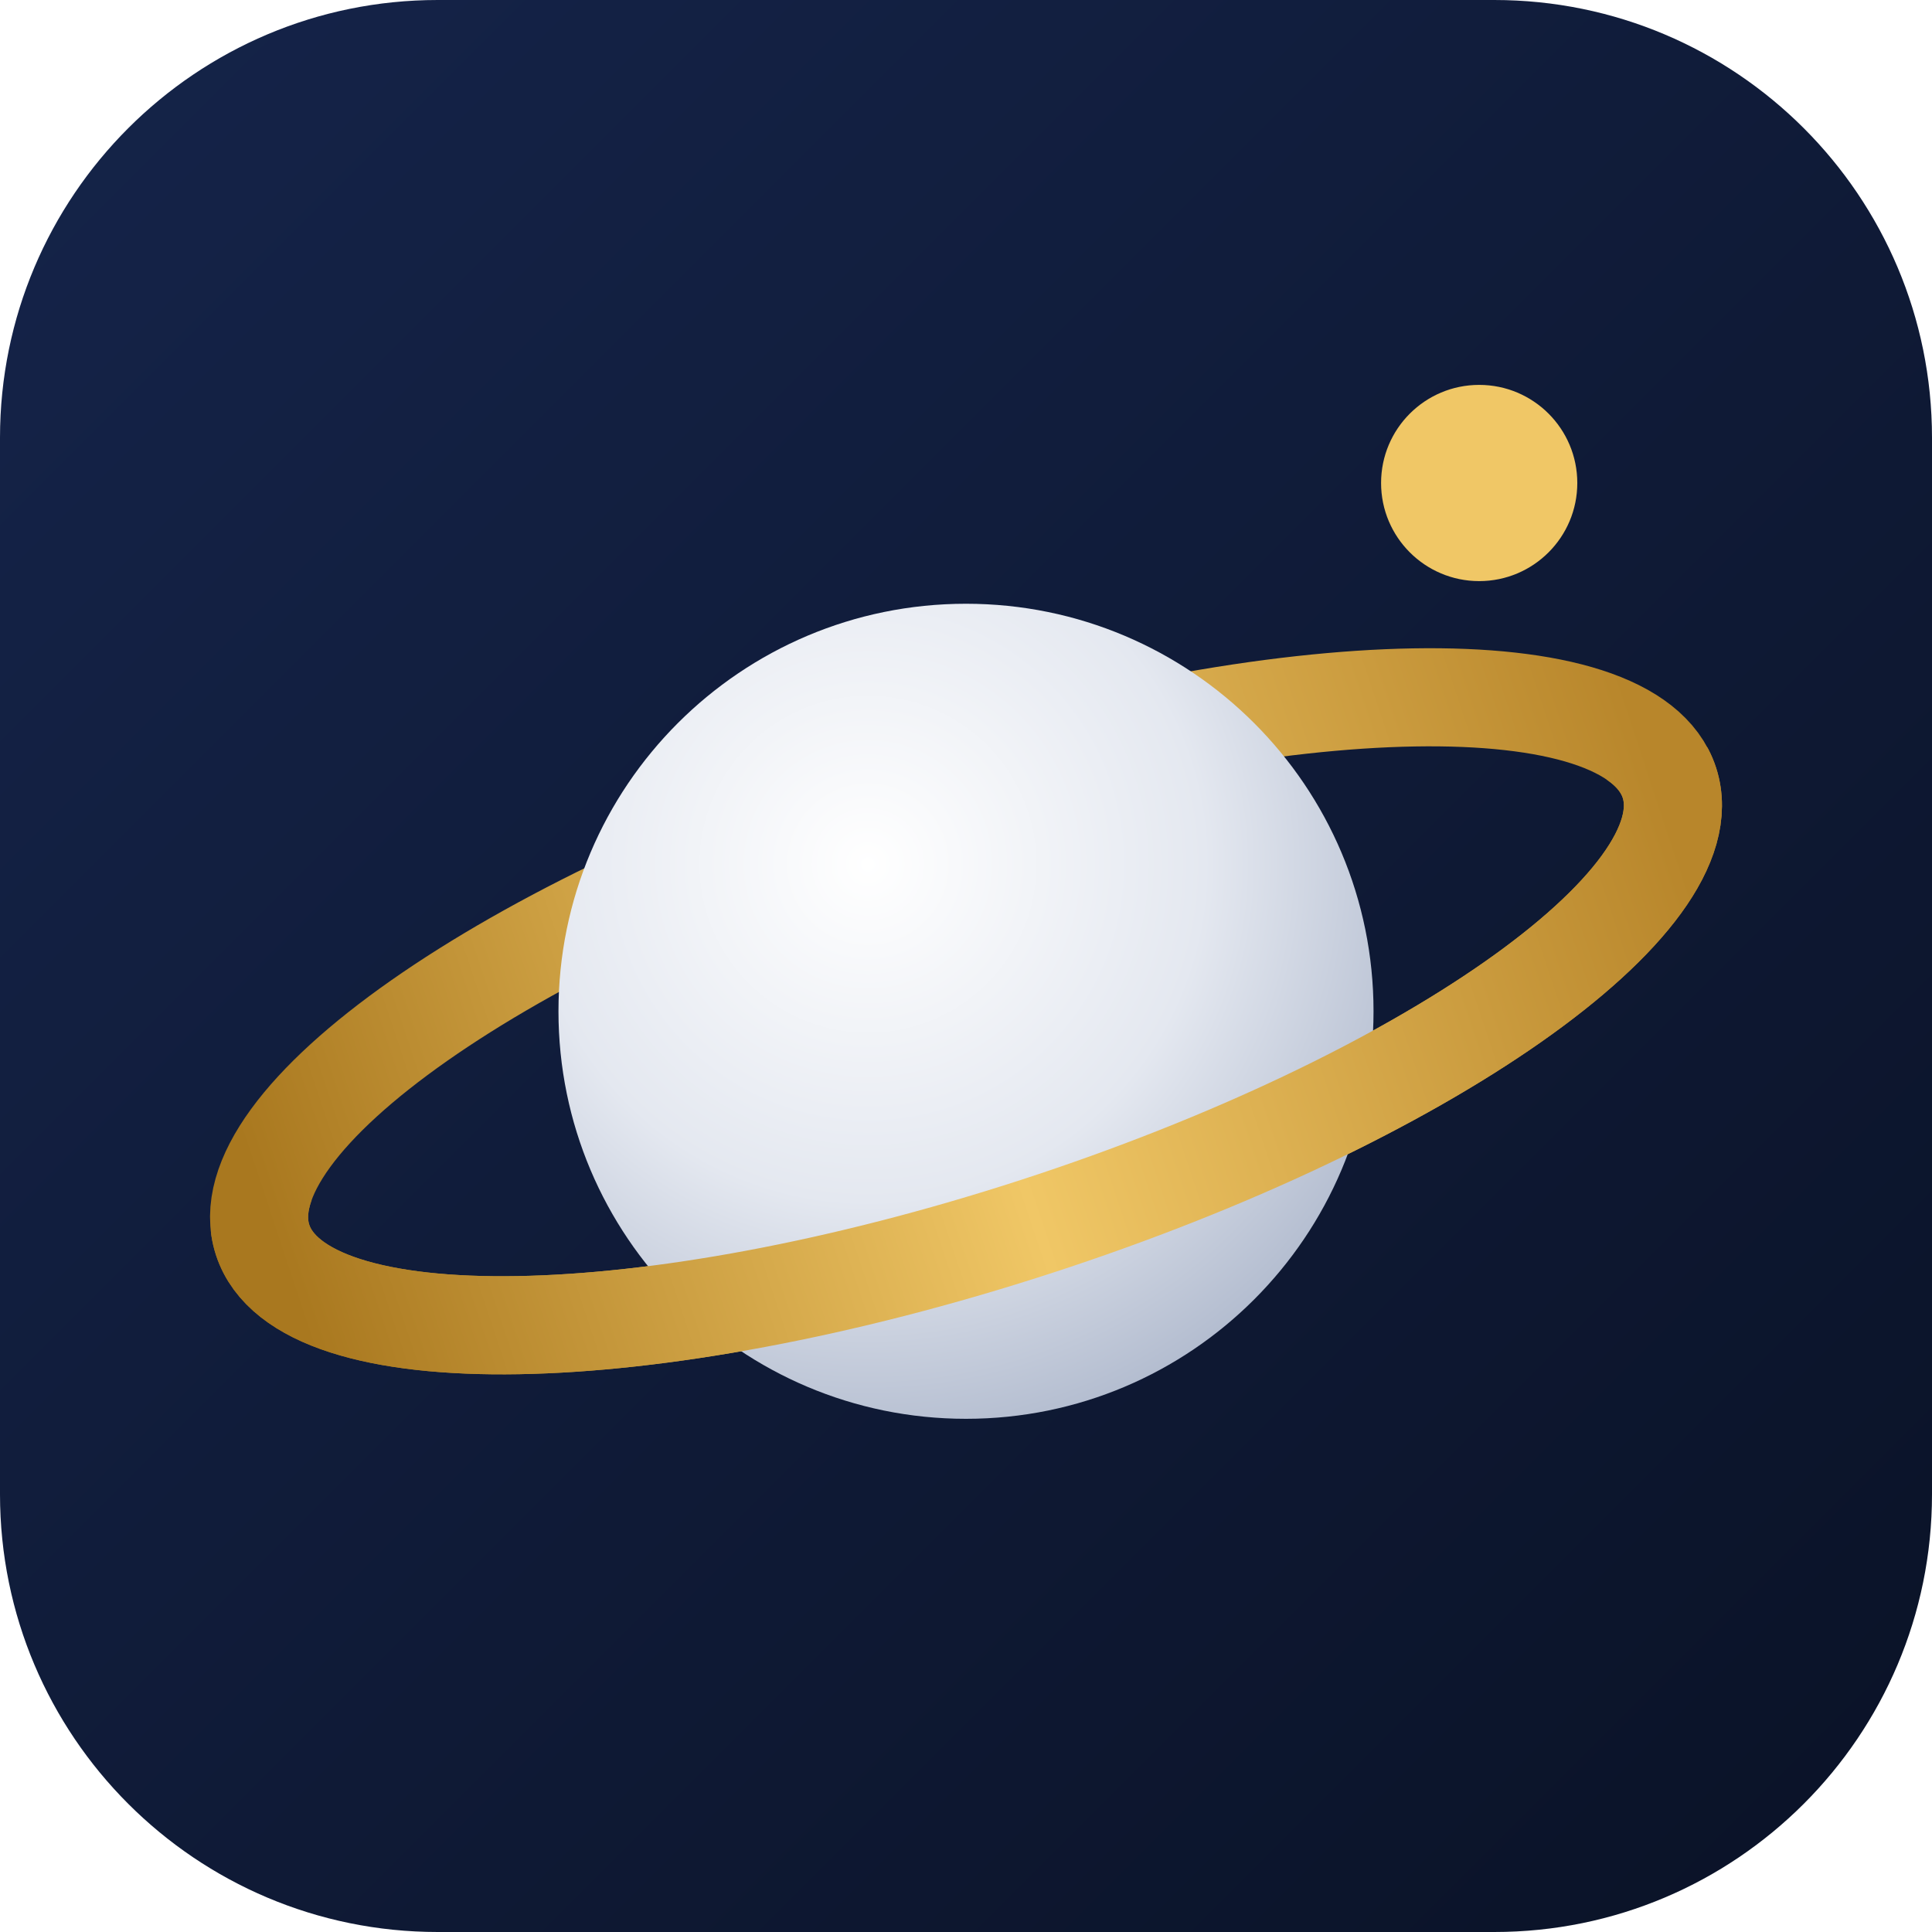
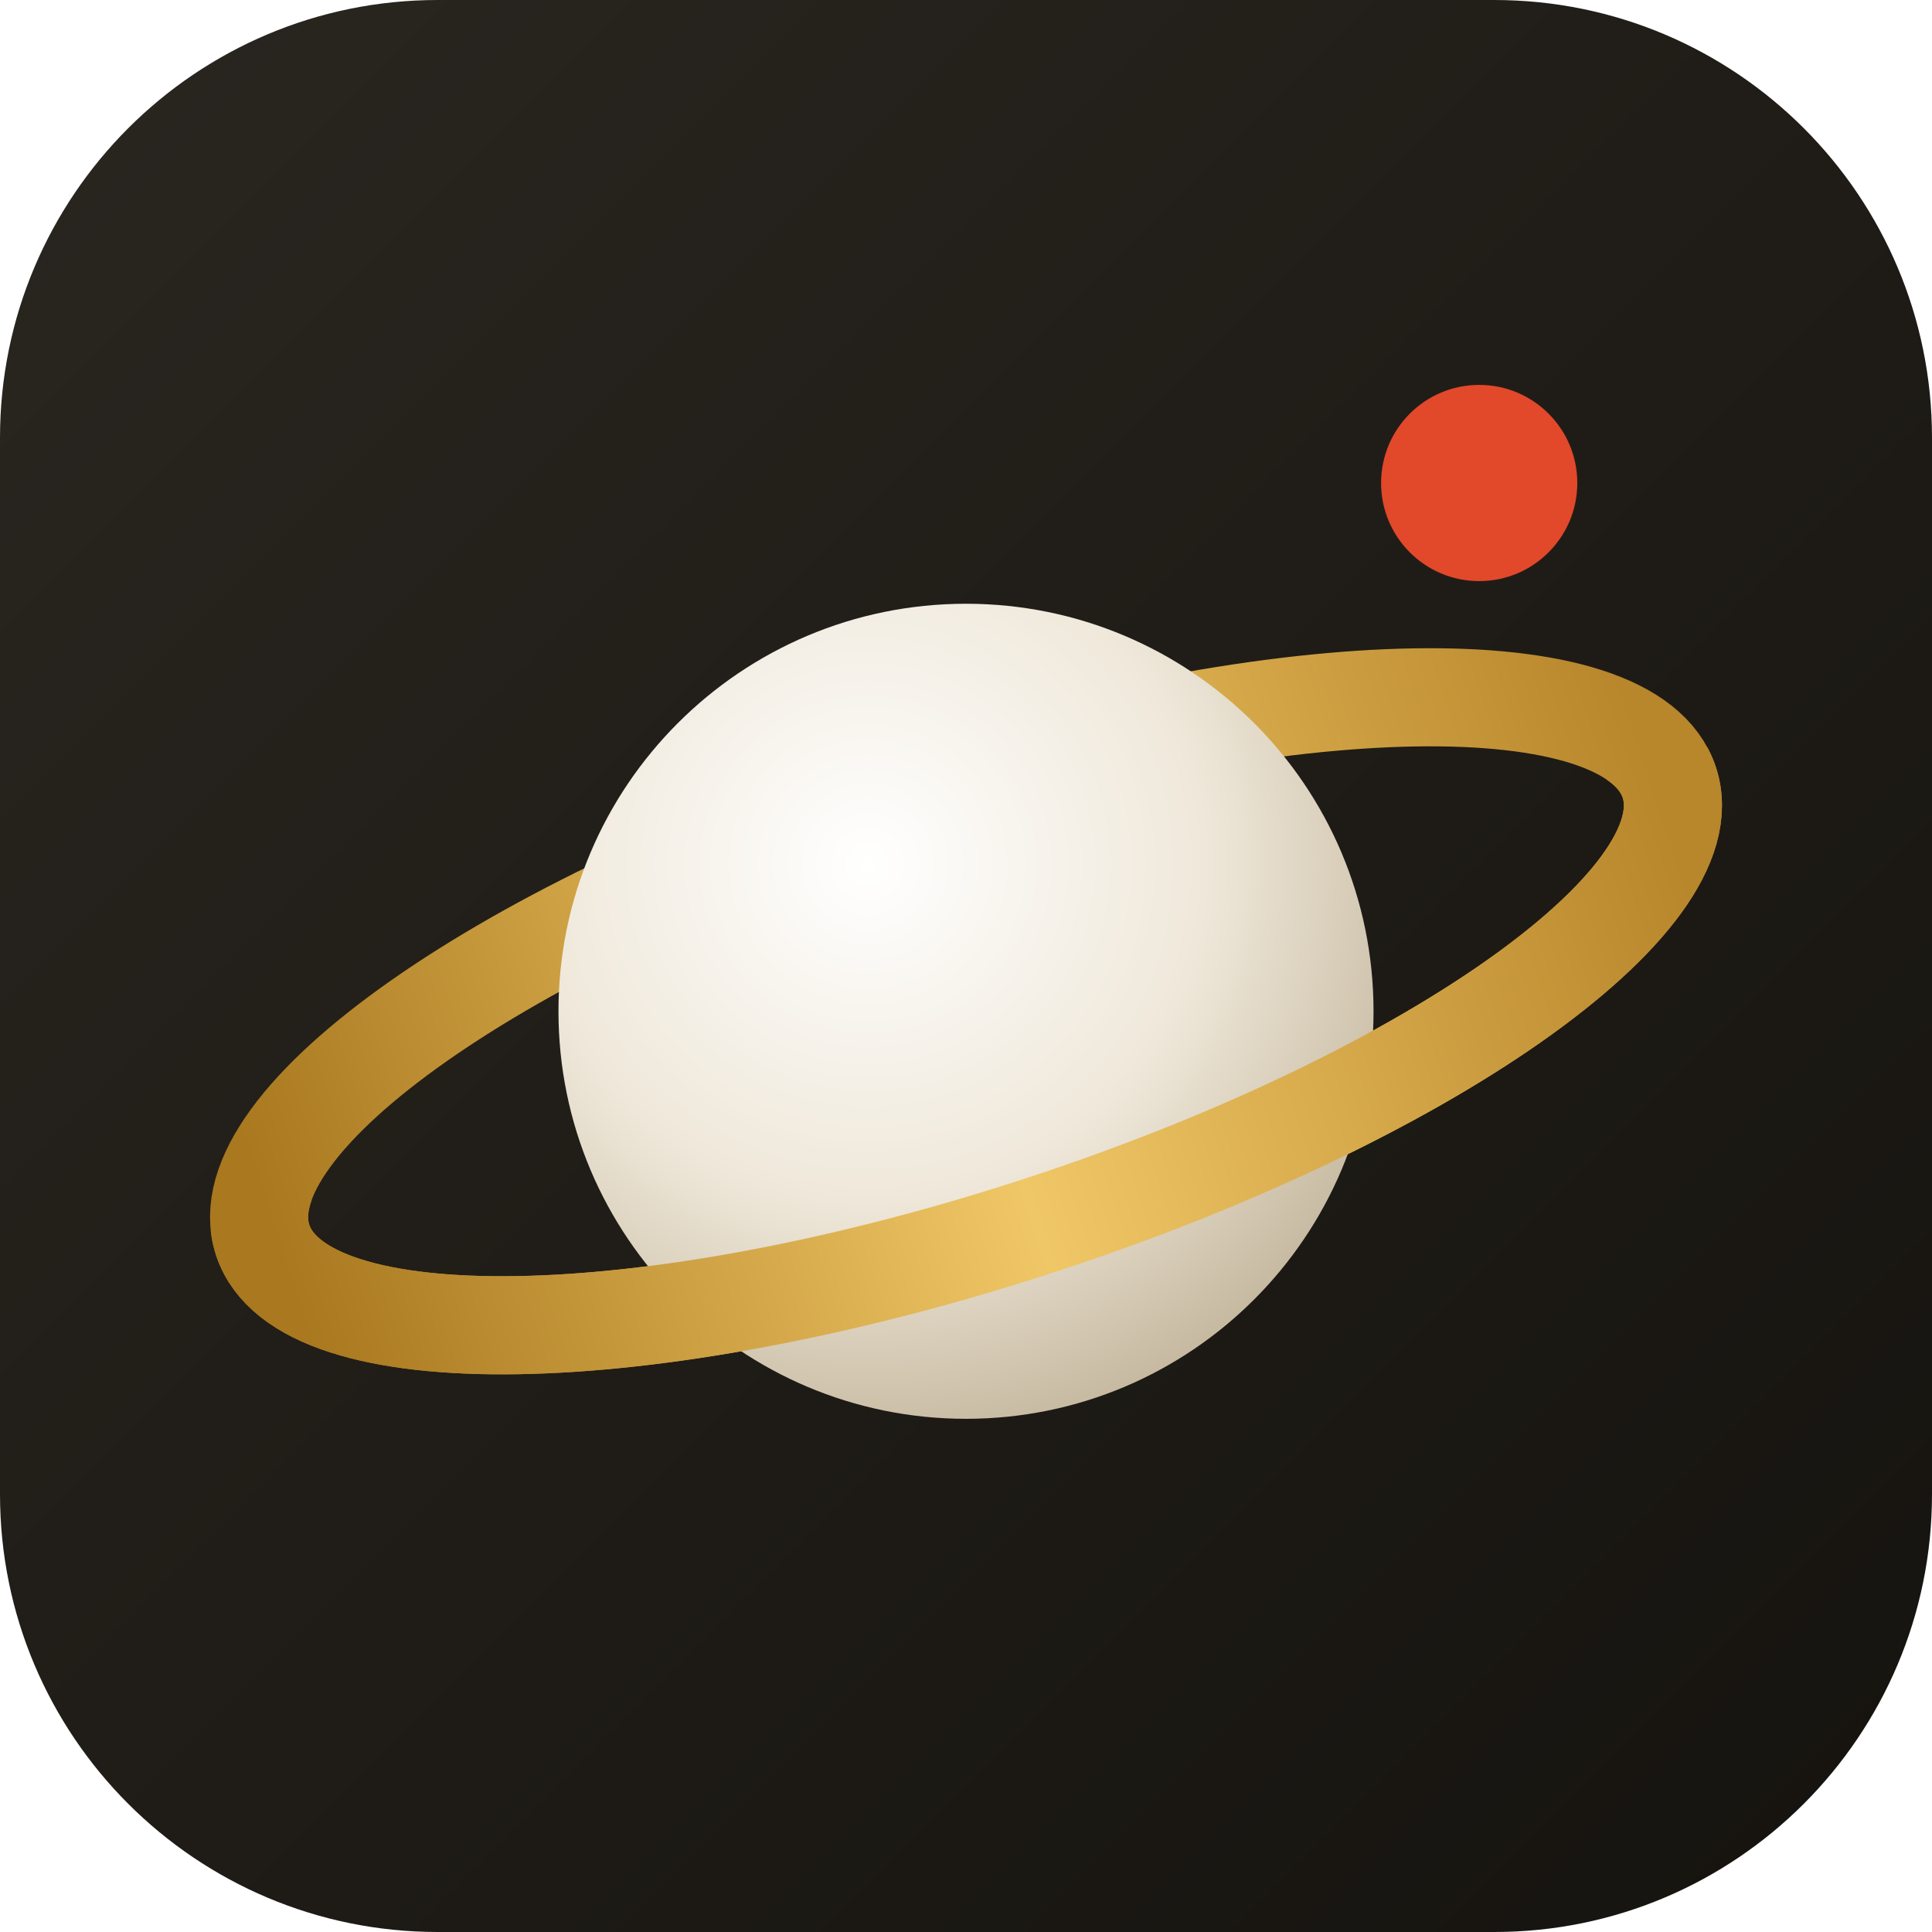
<svg xmlns="http://www.w3.org/2000/svg" viewBox="0 0 512 512" role="img" aria-label="Jarvis">
  <defs>
    <linearGradient id="bg" x1="0" y1="0" x2="1" y2="1">
-       <stop offset="0" stop-color="#15244A" />
-       <stop offset="1" stop-color="#0A1226" />
+       <stop offset="0" stop-color="#2A2620" />
+       <stop offset="1" stop-color="#15130F" />
    </linearGradient>
    <radialGradient id="planet" cx="0.38" cy="0.32" r="0.75">
      <stop offset="0" stop-color="#FFFFFF" />
-       <stop offset="0.55" stop-color="#E4E8F0" />
-       <stop offset="1" stop-color="#AEB8CC" />
+       <stop offset="0.55" stop-color="#EFE8DA" />
+       <stop offset="1" stop-color="#C2B49A" />
    </radialGradient>
    <linearGradient id="brass" x1="0" y1="0" x2="1" y2="0">
      <stop offset="0" stop-color="#A9781F" />
      <stop offset="0.5" stop-color="#F0C766" />
      <stop offset="1" stop-color="#B8862B" />
    </linearGradient>
    <clipPath id="front">
      <rect x="0" y="262" width="512" height="250" />
    </clipPath>
  </defs>
  <rect width="512" height="512" rx="116" fill="url(#bg)" />
  <g transform="rotate(-18 256 268)">
    <ellipse cx="256" cy="268" rx="196" ry="60" fill="none" stroke="url(#brass)" stroke-width="26" />
  </g>
  <circle cx="256" cy="268" r="108" fill="url(#planet)" />
  <g transform="rotate(-18 256 268)" clip-path="url(#front)">
    <ellipse cx="256" cy="268" rx="196" ry="60" fill="none" stroke="url(#brass)" stroke-width="26" />
  </g>
-   <circle cx="392" cy="128" r="26" fill="#F0C766" />
+   <circle cx="392" cy="128" r="26" fill="#E2482A" />
</svg>
